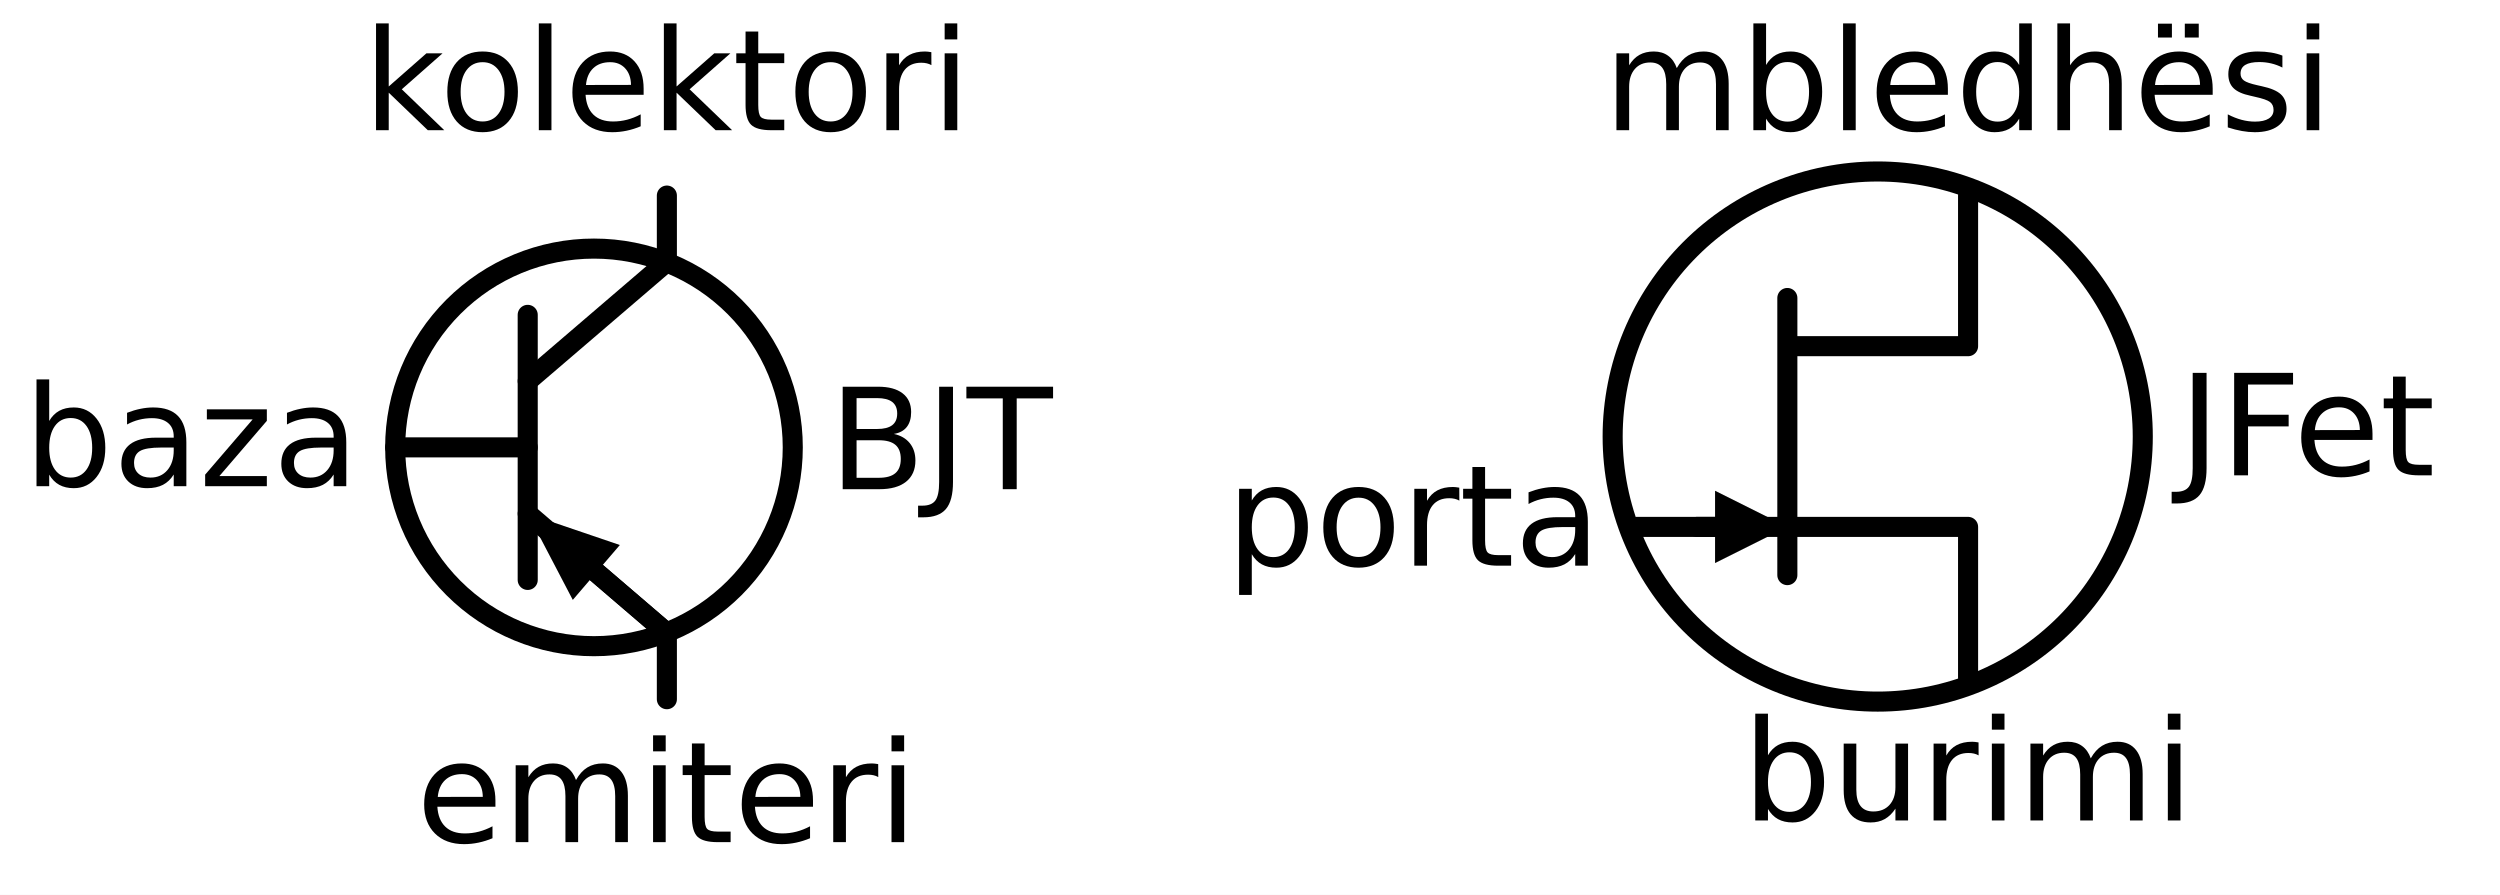
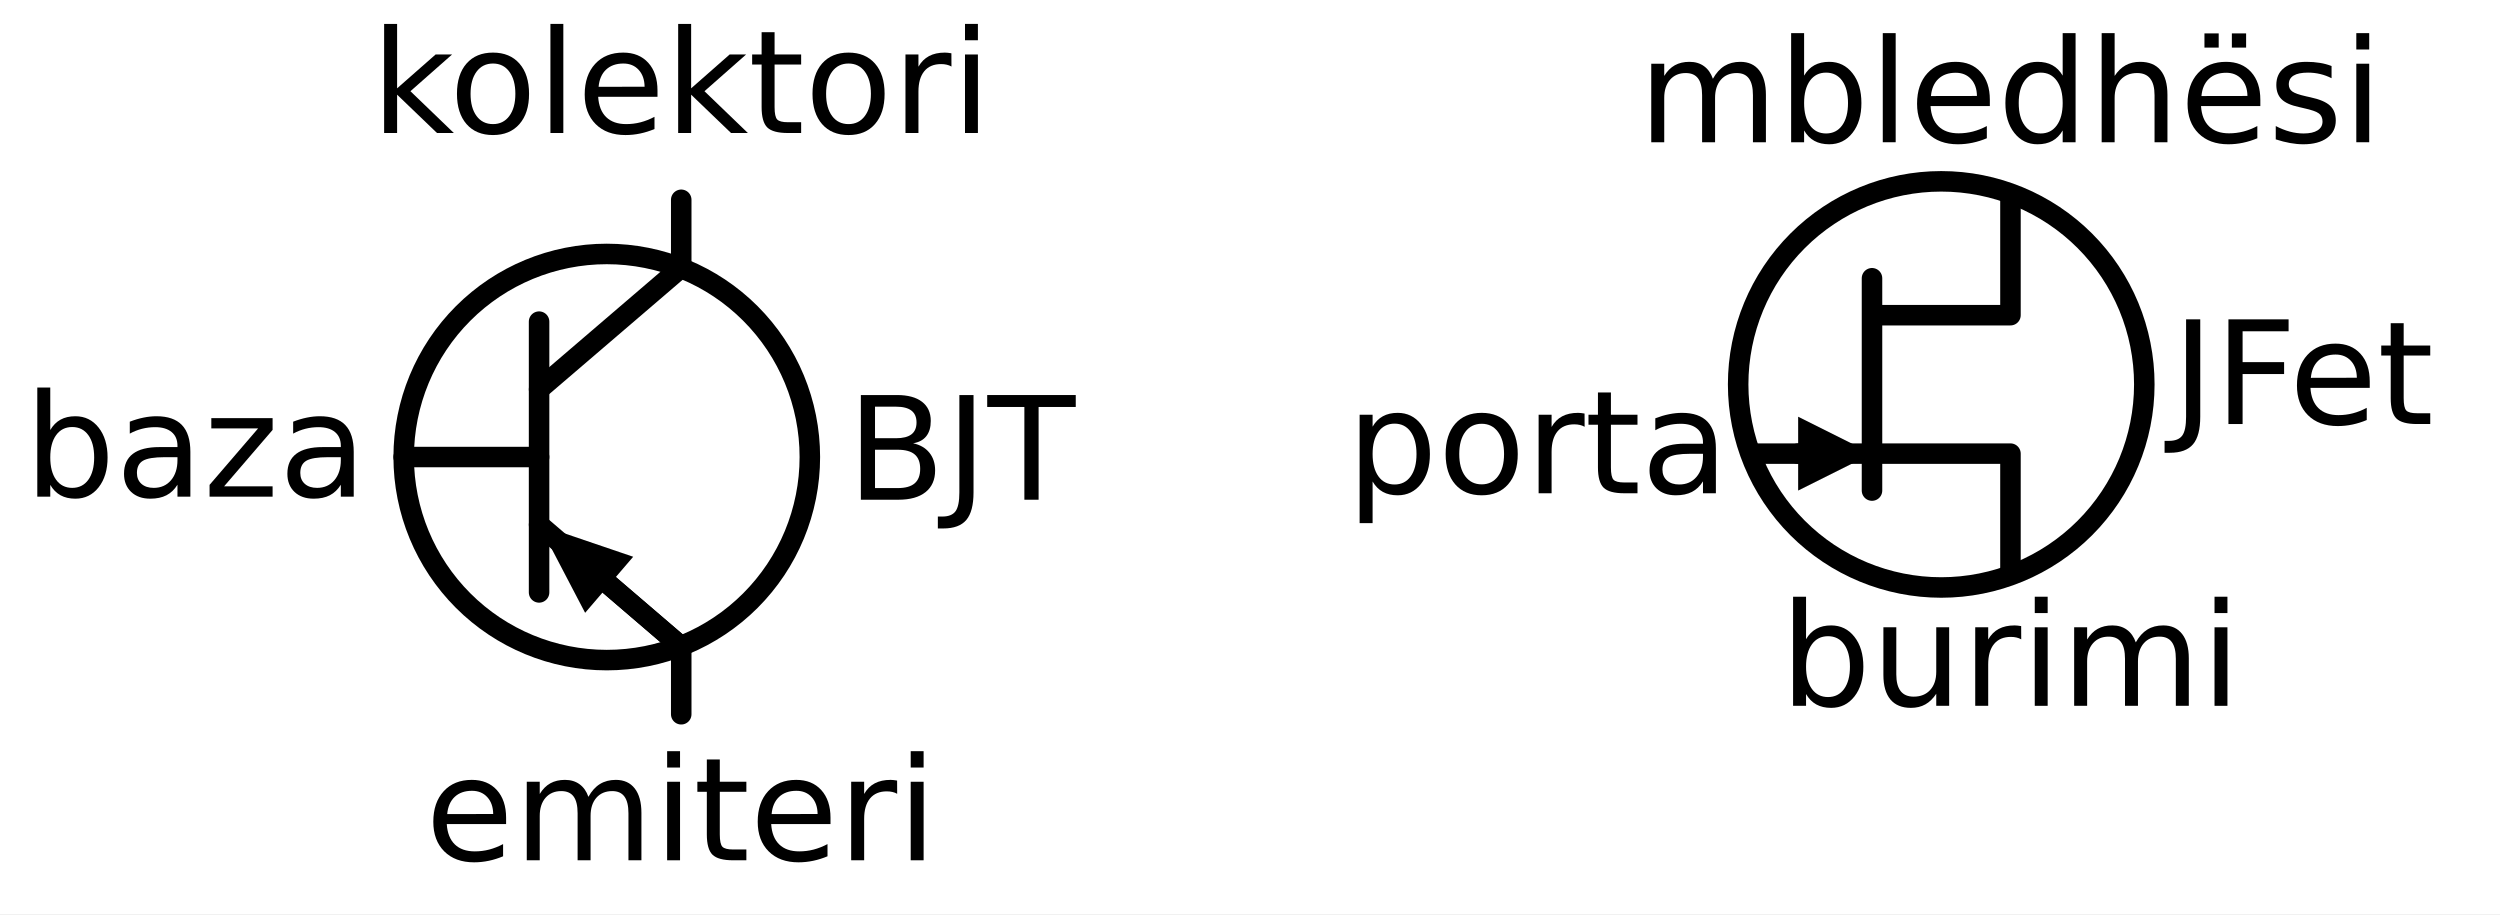
- <svg xmlns="http://www.w3.org/2000/svg" xmlns:xlink="http://www.w3.org/1999/xlink" width="249pt" height="89.12pt" viewBox="0 0 249 89.12" version="1.1">
+ <svg xmlns="http://www.w3.org/2000/svg" xmlns:xlink="http://www.w3.org/1999/xlink" width="243.75pt" height="89.12pt" viewBox="0 0 243.75 89.12" version="1.1">
  <defs>
    <style type="text/css">*{stroke-linejoin: round; stroke-linecap: butt}</style>
  </defs>
  <g id="figure_1">
    <g id="patch_1">
-       <path d="M 0 89.12  L 249 89.12  L 249 0  L 0 0  z " style="fill: #ffffff" />
+       <path d="M 0 89.12  L 243.75 89.12  L 243.75 0  L 0 0  z " style="fill: #ffffff" />
    </g>
    <g id="axes_1">
      <g id="patch_2">
-         <path d="M 59.16 64.36  C 64.411 64.36 69.448 62.274 73.161 58.561  C 76.874 54.848 78.96 49.811 78.96 44.56  C 78.96 39.309 76.874 34.272 73.161 30.559  C 69.448 26.846 64.411 24.76 59.16 24.76  C 53.909 24.76 48.872 26.846 45.159 30.559  C 41.446 34.272 39.36 39.309 39.36 44.56  C 39.36 49.811 41.446 54.848 45.159 58.561  C 48.872 62.274 53.909 64.36 59.16 64.36  L 59.16 64.36  z " clip-path="url(#pde9c7d4a03)" style="fill: none; stroke: #000000; stroke-width: 2; stroke-linejoin: miter" />
+         <path d="M 59.16 64.36  C 64.411 64.36 69.448 62.274 73.161 58.561  C 76.874 54.848 78.96 49.811 78.96 44.56  C 78.96 39.309 76.874 34.272 73.161 30.559  C 69.448 26.846 64.411 24.76 59.16 24.76  C 53.909 24.76 48.872 26.846 45.159 30.559  C 41.446 34.272 39.36 39.309 39.36 44.56  C 39.36 49.811 41.446 54.848 45.159 58.561  C 48.872 62.274 53.909 64.36 59.16 64.36  L 59.16 64.36  z " clip-path="url(#p8a112ba25c)" style="fill: none; stroke: #000000; stroke-width: 2; stroke-linejoin: miter" />
      </g>
      <g id="patch_3">
-         <path d="M 187.02 69.88  C 194.021 69.88 200.737 67.098 205.688 62.148  C 210.638 57.197 213.42 50.481 213.42 43.48  C 213.42 36.479 210.638 29.763 205.688 24.812  C 200.737 19.862 194.021 17.08 187.02 17.08  C 180.019 17.08 173.303 19.862 168.352 24.812  C 163.402 29.763 160.62 36.479 160.62 43.48  C 160.62 50.481 163.402 57.197 168.352 62.148  C 173.303 67.098 180.019 69.88 187.02 69.88  L 187.02 69.88  z " clip-path="url(#pde9c7d4a03)" style="fill: none; stroke: #000000; stroke-width: 2; stroke-linejoin: miter" />
+         <path d="M 189.27 57.28  C 194.521 57.28 199.558 55.194 203.271 51.481  C 206.984 47.768 209.07 42.731 209.07 37.48  C 209.07 32.229 206.984 27.192 203.271 23.479  C 199.558 19.766 194.521 17.68 189.27 17.68  C 184.019 17.68 178.982 19.766 175.269 23.479  C 171.556 27.192 169.47 32.229 169.47 37.48  C 169.47 42.731 171.556 47.768 175.269 51.481  C 178.982 55.194 184.019 57.28 189.27 57.28  L 189.27 57.28  z " clip-path="url(#p8a112ba25c)" style="fill: none; stroke: #000000; stroke-width: 2; stroke-linejoin: miter" />
      </g>
      <g id="line2d_1">
-         <path d="M 39.36 44.56  L 52.56 44.56  " clip-path="url(#pde9c7d4a03)" style="fill: none; stroke: #000000; stroke-width: 2; stroke-linecap: round" />
+         <path d="M 39.36 44.56  L 52.56 44.56  " clip-path="url(#p8a112ba25c)" style="fill: none; stroke: #000000; stroke-width: 2; stroke-linecap: round" />
      </g>
      <g id="line2d_2">
-         <path d="M 52.56 57.76  L 52.56 31.36  " clip-path="url(#pde9c7d4a03)" style="fill: none; stroke: #000000; stroke-width: 2; stroke-linecap: round" />
+         <path d="M 52.56 57.76  L 52.56 31.36  " clip-path="url(#p8a112ba25c)" style="fill: none; stroke: #000000; stroke-width: 2; stroke-linecap: round" />
      </g>
      <g id="line2d_3">
-         <path d="M 52.56 51.16  L 66.42 63.04  L 66.42 69.64  " clip-path="url(#pde9c7d4a03)" style="fill: none; stroke: #000000; stroke-width: 2; stroke-linecap: round" />
+         <path d="M 52.56 51.16  L 66.42 63.04  L 66.42 69.64  " clip-path="url(#p8a112ba25c)" style="fill: none; stroke: #000000; stroke-width: 2; stroke-linecap: round" />
      </g>
      <g id="line2d_4">
-         <path d="M 52.56 37.96  L 66.42 26.08  L 66.42 19.48  " clip-path="url(#pde9c7d4a03)" style="fill: none; stroke: #000000; stroke-width: 2; stroke-linecap: round" />
+         <path d="M 52.56 37.96  L 66.42 26.08  L 66.42 19.48  " clip-path="url(#p8a112ba25c)" style="fill: none; stroke: #000000; stroke-width: 2; stroke-linecap: round" />
      </g>
      <g id="line2d_5">
-         <path d="M 66.42 63.04  L 59.393 57.017  " clip-path="url(#pde9c7d4a03)" style="fill: none; stroke: #000000; stroke-width: 2; stroke-linecap: round" />
+         <path d="M 66.42 63.04  L 59.393 57.017  " clip-path="url(#p8a112ba25c)" style="fill: none; stroke: #000000; stroke-width: 2; stroke-linecap: round" />
      </g>
      <g id="patch_4">
-         <path d="M 57.05 59.75  L 52.56 51.16  L 61.736 54.284  z " clip-path="url(#pde9c7d4a03)" />
+         <path d="M 57.05 59.75  L 52.56 51.16  L 61.736 54.284  z " clip-path="url(#p8a112ba25c)" />
      </g>
      <g id="line2d_6">
-         <path d="M 196.02 67.48  L 196.02 52.48  L 178.02 52.48  L 178.02 57.28  L 178.02 29.68  L 178.02 34.48  L 196.02 34.48  L 196.02 19.48  " clip-path="url(#pde9c7d4a03)" style="fill: none; stroke: #000000; stroke-width: 2; stroke-linecap: round" />
+         <path d="M 196.02 55.48  L 196.02 44.23  L 182.52 44.23  L 182.52 47.83  L 182.52 27.13  L 182.52 30.73  L 196.02 30.73  L 196.02 19.48  " clip-path="url(#p8a112ba25c)" style="fill: none; stroke: #000000; stroke-width: 2; stroke-linecap: round" />
      </g>
      <g id="line2d_7">
-         <path d="M 163.02 52.48  L 178.02 52.48  " clip-path="url(#pde9c7d4a03)" style="fill: none; stroke: #000000; stroke-width: 2; stroke-linecap: round" />
+         <path d="M 171.27 44.23  L 182.52 44.23  " clip-path="url(#p8a112ba25c)" style="fill: none; stroke: #000000; stroke-width: 2; stroke-linecap: round" />
      </g>
      <g id="line2d_8">
-         <path d="M 170.82 52.48  L 169.02 52.48  " clip-path="url(#pde9c7d4a03)" style="fill: none; stroke: #000000; stroke-width: 2; stroke-linecap: round" />
+         <path d="M 175.32 44.23  L 175.77 44.23  " clip-path="url(#p8a112ba25c)" style="fill: none; stroke: #000000; stroke-width: 2; stroke-linecap: round" />
      </g>
      <g id="patch_5">
-         <path d="M 170.82 48.88  L 178.02 52.48  L 170.82 56.08  z " clip-path="url(#pde9c7d4a03)" />
+         <path d="M 175.32 40.63  L 182.52 44.23  L 175.32 47.83  z " clip-path="url(#p8a112ba25c)" />
      </g>
      <g id="text_1">
        <g transform="translate(82.56 48.72313) scale(0.14 -0.14)">
          <defs>
            <path id="DejaVuSans-42" d="M 1259 2228  L 1259 519  L 2272 519  Q 2781 519 3026 730  Q 3272 941 3272 1375  Q 3272 1813 3026 2020  Q 2781 2228 2272 2228  L 1259 2228  z M 1259 4147  L 1259 2741  L 2194 2741  Q 2656 2741 2882 2914  Q 3109 3088 3109 3444  Q 3109 3797 2882 3972  Q 2656 4147 2194 4147  L 1259 4147  z M 628 4666  L 2241 4666  Q 2963 4666 3353 4366  Q 3744 4066 3744 3513  Q 3744 3084 3544 2831  Q 3344 2578 2956 2516  Q 3422 2416 3680 2098  Q 3938 1781 3938 1306  Q 3938 681 3513 340  Q 3088 0 2303 0  L 628 0  L 628 4666  z " transform="scale(0.015625)" />
            <path id="DejaVuSans-4a" d="M 628 4666  L 1259 4666  L 1259 325  Q 1259 -519 939 -900  Q 619 -1281 -91 -1281  L -331 -1281  L -331 -750  L -134 -750  Q 284 -750 456 -515  Q 628 -281 628 325  L 628 4666  z " transform="scale(0.015625)" />
            <path id="DejaVuSans-54" d="M -19 4666  L 3928 4666  L 3928 4134  L 2272 4134  L 2272 0  L 1638 0  L 1638 4134  L -19 4134  L -19 4666  z " transform="scale(0.015625)" />
          </defs>
          <use xlink:href="#DejaVuSans-42" />
          <use xlink:href="#DejaVuSans-4a" transform="translate(68.60352 0)" />
          <use xlink:href="#DejaVuSans-54" transform="translate(98.0957 0)" />
        </g>
      </g>
      <g id="text_2">
        <g transform="translate(2.365625 48.42312) scale(0.14 -0.14)">
          <defs>
            <path id="DejaVuSans-62" d="M 3116 1747  Q 3116 2381 2855 2742  Q 2594 3103 2138 3103  Q 1681 3103 1420 2742  Q 1159 2381 1159 1747  Q 1159 1113 1420 752  Q 1681 391 2138 391  Q 2594 391 2855 752  Q 3116 1113 3116 1747  z M 1159 2969  Q 1341 3281 1617 3432  Q 1894 3584 2278 3584  Q 2916 3584 3314 3078  Q 3713 2572 3713 1747  Q 3713 922 3314 415  Q 2916 -91 2278 -91  Q 1894 -91 1617 61  Q 1341 213 1159 525  L 1159 0  L 581 0  L 581 4863  L 1159 4863  L 1159 2969  z " transform="scale(0.015625)" />
            <path id="DejaVuSans-61" d="M 2194 1759  Q 1497 1759 1228 1600  Q 959 1441 959 1056  Q 959 750 1161 570  Q 1363 391 1709 391  Q 2188 391 2477 730  Q 2766 1069 2766 1631  L 2766 1759  L 2194 1759  z M 3341 1997  L 3341 0  L 2766 0  L 2766 531  Q 2569 213 2275 61  Q 1981 -91 1556 -91  Q 1019 -91 701 211  Q 384 513 384 1019  Q 384 1609 779 1909  Q 1175 2209 1959 2209  L 2766 2209  L 2766 2266  Q 2766 2663 2505 2880  Q 2244 3097 1772 3097  Q 1472 3097 1187 3025  Q 903 2953 641 2809  L 641 3341  Q 956 3463 1253 3523  Q 1550 3584 1831 3584  Q 2591 3584 2966 3190  Q 3341 2797 3341 1997  z " transform="scale(0.015625)" />
            <path id="DejaVuSans-7a" d="M 353 3500  L 3084 3500  L 3084 2975  L 922 459  L 3084 459  L 3084 0  L 275 0  L 275 525  L 2438 3041  L 353 3041  L 353 3500  z " transform="scale(0.015625)" />
          </defs>
          <use xlink:href="#DejaVuSans-62" />
          <use xlink:href="#DejaVuSans-61" transform="translate(63.47656 0)" />
          <use xlink:href="#DejaVuSans-7a" transform="translate(124.7559 0)" />
          <use xlink:href="#DejaVuSans-61" transform="translate(177.2461 0)" />
        </g>
      </g>
      <g id="text_3">
        <g transform="translate(36.18219 12.96844) scale(0.14 -0.14)">
          <defs>
            <path id="DejaVuSans-6b" d="M 581 4863  L 1159 4863  L 1159 1991  L 2875 3500  L 3609 3500  L 1753 1863  L 3688 0  L 2938 0  L 1159 1709  L 1159 0  L 581 0  L 581 4863  z " transform="scale(0.015625)" />
            <path id="DejaVuSans-6f" d="M 1959 3097  Q 1497 3097 1228 2736  Q 959 2375 959 1747  Q 959 1119 1226 758  Q 1494 397 1959 397  Q 2419 397 2687 759  Q 2956 1122 2956 1747  Q 2956 2369 2687 2733  Q 2419 3097 1959 3097  z M 1959 3584  Q 2709 3584 3137 3096  Q 3566 2609 3566 1747  Q 3566 888 3137 398  Q 2709 -91 1959 -91  Q 1206 -91 779 398  Q 353 888 353 1747  Q 353 2609 779 3096  Q 1206 3584 1959 3584  z " transform="scale(0.015625)" />
            <path id="DejaVuSans-6c" d="M 603 4863  L 1178 4863  L 1178 0  L 603 0  L 603 4863  z " transform="scale(0.015625)" />
            <path id="DejaVuSans-65" d="M 3597 1894  L 3597 1613  L 953 1613  Q 991 1019 1311 708  Q 1631 397 2203 397  Q 2534 397 2845 478  Q 3156 559 3463 722  L 3463 178  Q 3153 47 2828 -22  Q 2503 -91 2169 -91  Q 1331 -91 842 396  Q 353 884 353 1716  Q 353 2575 817 3079  Q 1281 3584 2069 3584  Q 2775 3584 3186 3129  Q 3597 2675 3597 1894  z M 3022 2063  Q 3016 2534 2758 2815  Q 2500 3097 2075 3097  Q 1594 3097 1305 2825  Q 1016 2553 972 2059  L 3022 2063  z " transform="scale(0.015625)" />
            <path id="DejaVuSans-74" d="M 1172 4494  L 1172 3500  L 2356 3500  L 2356 3053  L 1172 3053  L 1172 1153  Q 1172 725 1289 603  Q 1406 481 1766 481  L 2356 481  L 2356 0  L 1766 0  Q 1100 0 847 248  Q 594 497 594 1153  L 594 3053  L 172 3053  L 172 3500  L 594 3500  L 594 4494  L 1172 4494  z " transform="scale(0.015625)" />
            <path id="DejaVuSans-72" d="M 2631 2963  Q 2534 3019 2420 3045  Q 2306 3072 2169 3072  Q 1681 3072 1420 2755  Q 1159 2438 1159 1844  L 1159 0  L 581 0  L 581 3500  L 1159 3500  L 1159 2956  Q 1341 3275 1631 3429  Q 1922 3584 2338 3584  Q 2397 3584 2469 3576  Q 2541 3569 2628 3553  L 2631 2963  z " transform="scale(0.015625)" />
            <path id="DejaVuSans-69" d="M 603 3500  L 1178 3500  L 1178 0  L 603 0  L 603 3500  z M 603 4863  L 1178 4863  L 1178 4134  L 603 4134  L 603 4863  z " transform="scale(0.015625)" />
          </defs>
          <use xlink:href="#DejaVuSans-6b" />
          <use xlink:href="#DejaVuSans-6f" transform="translate(54.28516 0)" />
          <use xlink:href="#DejaVuSans-6c" transform="translate(115.4668 0)" />
          <use xlink:href="#DejaVuSans-65" transform="translate(143.25 0)" />
          <use xlink:href="#DejaVuSans-6b" transform="translate(204.7734 0)" />
          <use xlink:href="#DejaVuSans-74" transform="translate(262.6836 0)" />
          <use xlink:href="#DejaVuSans-6f" transform="translate(301.8926 0)" />
          <use xlink:href="#DejaVuSans-72" transform="translate(363.0742 0)" />
          <use xlink:href="#DejaVuSans-69" transform="translate(404.1875 0)" />
        </g>
      </g>
      <g id="text_4">
        <g transform="translate(41.47594 83.87781) scale(0.14 -0.14)">
          <defs>
            <path id="DejaVuSans-6d" d="M 3328 2828  Q 3544 3216 3844 3400  Q 4144 3584 4550 3584  Q 5097 3584 5394 3201  Q 5691 2819 5691 2113  L 5691 0  L 5113 0  L 5113 2094  Q 5113 2597 4934 2840  Q 4756 3084 4391 3084  Q 3944 3084 3684 2787  Q 3425 2491 3425 1978  L 3425 0  L 2847 0  L 2847 2094  Q 2847 2600 2669 2842  Q 2491 3084 2119 3084  Q 1678 3084 1418 2786  Q 1159 2488 1159 1978  L 1159 0  L 581 0  L 581 3500  L 1159 3500  L 1159 2956  Q 1356 3278 1631 3431  Q 1906 3584 2284 3584  Q 2666 3584 2933 3390  Q 3200 3197 3328 2828  z " transform="scale(0.015625)" />
          </defs>
          <use xlink:href="#DejaVuSans-65" />
          <use xlink:href="#DejaVuSans-6d" transform="translate(61.52344 0)" />
          <use xlink:href="#DejaVuSans-69" transform="translate(158.9355 0)" />
          <use xlink:href="#DejaVuSans-74" transform="translate(186.7188 0)" />
          <use xlink:href="#DejaVuSans-65" transform="translate(225.9277 0)" />
          <use xlink:href="#DejaVuSans-72" transform="translate(287.4512 0)" />
          <use xlink:href="#DejaVuSans-69" transform="translate(328.5645 0)" />
        </g>
      </g>
      <g id="text_5">
-         <g transform="translate(217.02 47.34313) scale(0.14 -0.14)">
+         <g transform="translate(211.77 41.34313) scale(0.14 -0.14)">
          <defs>
            <path id="DejaVuSans-46" d="M 628 4666  L 3309 4666  L 3309 4134  L 1259 4134  L 1259 2759  L 3109 2759  L 3109 2228  L 1259 2228  L 1259 0  L 628 0  L 628 4666  z " transform="scale(0.015625)" />
          </defs>
          <use xlink:href="#DejaVuSans-4a" />
          <use xlink:href="#DejaVuSans-46" transform="translate(29.49219 0)" />
          <use xlink:href="#DejaVuSans-65" transform="translate(81.51172 0)" />
          <use xlink:href="#DejaVuSans-74" transform="translate(143.0352 0)" />
        </g>
      </g>
      <g id="text_6">
-         <g transform="translate(122.1428 56.34313) scale(0.14 -0.14)">
+         <g transform="translate(131.2928 48.09313) scale(0.14 -0.14)">
          <defs>
            <path id="DejaVuSans-70" d="M 1159 525  L 1159 -1331  L 581 -1331  L 581 3500  L 1159 3500  L 1159 2969  Q 1341 3281 1617 3432  Q 1894 3584 2278 3584  Q 2916 3584 3314 3078  Q 3713 2572 3713 1747  Q 3713 922 3314 415  Q 2916 -91 2278 -91  Q 1894 -91 1617 61  Q 1341 213 1159 525  z M 3116 1747  Q 3116 2381 2855 2742  Q 2594 3103 2138 3103  Q 1681 3103 1420 2742  Q 1159 2381 1159 1747  Q 1159 1113 1420 752  Q 1681 391 2138 391  Q 2594 391 2855 752  Q 3116 1113 3116 1747  z " transform="scale(0.015625)" />
          </defs>
          <use xlink:href="#DejaVuSans-70" />
          <use xlink:href="#DejaVuSans-6f" transform="translate(63.47656 0)" />
          <use xlink:href="#DejaVuSans-72" transform="translate(124.6582 0)" />
          <use xlink:href="#DejaVuSans-74" transform="translate(165.7715 0)" />
          <use xlink:href="#DejaVuSans-61" transform="translate(204.9805 0)" />
        </g>
      </g>
      <g id="text_7">
-         <g transform="translate(173.5544 81.71781) scale(0.14 -0.14)">
+         <g transform="translate(173.5544 68.81781) scale(0.14 -0.14)">
          <defs>
            <path id="DejaVuSans-75" d="M 544 1381  L 544 3500  L 1119 3500  L 1119 1403  Q 1119 906 1312 657  Q 1506 409 1894 409  Q 2359 409 2629 706  Q 2900 1003 2900 1516  L 2900 3500  L 3475 3500  L 3475 0  L 2900 0  L 2900 538  Q 2691 219 2414 64  Q 2138 -91 1772 -91  Q 1169 -91 856 284  Q 544 659 544 1381  z M 1991 3584  L 1991 3584  z " transform="scale(0.015625)" />
          </defs>
          <use xlink:href="#DejaVuSans-62" />
          <use xlink:href="#DejaVuSans-75" transform="translate(63.47656 0)" />
          <use xlink:href="#DejaVuSans-72" transform="translate(126.8555 0)" />
          <use xlink:href="#DejaVuSans-69" transform="translate(167.9688 0)" />
          <use xlink:href="#DejaVuSans-6d" transform="translate(195.752 0)" />
          <use xlink:href="#DejaVuSans-69" transform="translate(293.1641 0)" />
        </g>
      </g>
      <g id="text_8">
-         <g transform="translate(159.7272 12.96844) scale(0.14 -0.14)">
+         <g transform="translate(159.7272 13.86844) scale(0.14 -0.14)">
          <defs>
            <path id="DejaVuSans-64" d="M 2906 2969  L 2906 4863  L 3481 4863  L 3481 0  L 2906 0  L 2906 525  Q 2725 213 2448 61  Q 2172 -91 1784 -91  Q 1150 -91 751 415  Q 353 922 353 1747  Q 353 2572 751 3078  Q 1150 3584 1784 3584  Q 2172 3584 2448 3432  Q 2725 3281 2906 2969  z M 947 1747  Q 947 1113 1208 752  Q 1469 391 1925 391  Q 2381 391 2643 752  Q 2906 1113 2906 1747  Q 2906 2381 2643 2742  Q 2381 3103 1925 3103  Q 1469 3103 1208 2742  Q 947 2381 947 1747  z " transform="scale(0.015625)" />
            <path id="DejaVuSans-68" d="M 3513 2113  L 3513 0  L 2938 0  L 2938 2094  Q 2938 2591 2744 2837  Q 2550 3084 2163 3084  Q 1697 3084 1428 2787  Q 1159 2491 1159 1978  L 1159 0  L 581 0  L 581 4863  L 1159 4863  L 1159 2956  Q 1366 3272 1645 3428  Q 1925 3584 2291 3584  Q 2894 3584 3203 3211  Q 3513 2838 3513 2113  z " transform="scale(0.015625)" />
            <path id="DejaVuSans-eb" d="M 3597 1894  L 3597 1613  L 953 1613  Q 991 1019 1311 708  Q 1631 397 2203 397  Q 2534 397 2845 478  Q 3156 559 3463 722  L 3463 178  Q 3153 47 2828 -22  Q 2503 -91 2169 -91  Q 1331 -91 842 396  Q 353 884 353 1716  Q 353 2575 817 3079  Q 1281 3584 2069 3584  Q 2775 3584 3186 3129  Q 3597 2675 3597 1894  z M 3022 2063  Q 3016 2534 2758 2815  Q 2500 3097 2075 3097  Q 1594 3097 1305 2825  Q 1016 2553 972 2059  L 3022 2063  z M 2328 4850  L 2963 4850  L 2963 4219  L 2328 4219  L 2328 4850  z M 1106 4850  L 1741 4850  L 1741 4219  L 1106 4219  L 1106 4850  z " transform="scale(0.015625)" />
            <path id="DejaVuSans-73" d="M 2834 3397  L 2834 2853  Q 2591 2978 2328 3040  Q 2066 3103 1784 3103  Q 1356 3103 1142 2972  Q 928 2841 928 2578  Q 928 2378 1081 2264  Q 1234 2150 1697 2047  L 1894 2003  Q 2506 1872 2764 1633  Q 3022 1394 3022 966  Q 3022 478 2636 193  Q 2250 -91 1575 -91  Q 1294 -91 989 -36  Q 684 19 347 128  L 347 722  Q 666 556 975 473  Q 1284 391 1588 391  Q 1994 391 2212 530  Q 2431 669 2431 922  Q 2431 1156 2273 1281  Q 2116 1406 1581 1522  L 1381 1569  Q 847 1681 609 1914  Q 372 2147 372 2553  Q 372 3047 722 3315  Q 1072 3584 1716 3584  Q 2034 3584 2315 3537  Q 2597 3491 2834 3397  z " transform="scale(0.015625)" />
          </defs>
          <use xlink:href="#DejaVuSans-6d" />
          <use xlink:href="#DejaVuSans-62" transform="translate(97.41211 0)" />
          <use xlink:href="#DejaVuSans-6c" transform="translate(160.8887 0)" />
          <use xlink:href="#DejaVuSans-65" transform="translate(188.6719 0)" />
          <use xlink:href="#DejaVuSans-64" transform="translate(250.1953 0)" />
          <use xlink:href="#DejaVuSans-68" transform="translate(313.6719 0)" />
          <use xlink:href="#DejaVuSans-eb" transform="translate(377.0508 0)" />
          <use xlink:href="#DejaVuSans-73" transform="translate(438.5742 0)" />
          <use xlink:href="#DejaVuSans-69" transform="translate(490.6738 0)" />
        </g>
      </g>
    </g>
  </g>
  <defs>
-     <clipPath id="pde9c7d4a03">
-       <rect x="0" y="0" width="249" height="89.12" />
+     <clipPath id="p8a112ba25c">
+       <rect x="0" y="0" width="243.75" height="89.12" />
    </clipPath>
  </defs>
</svg>
